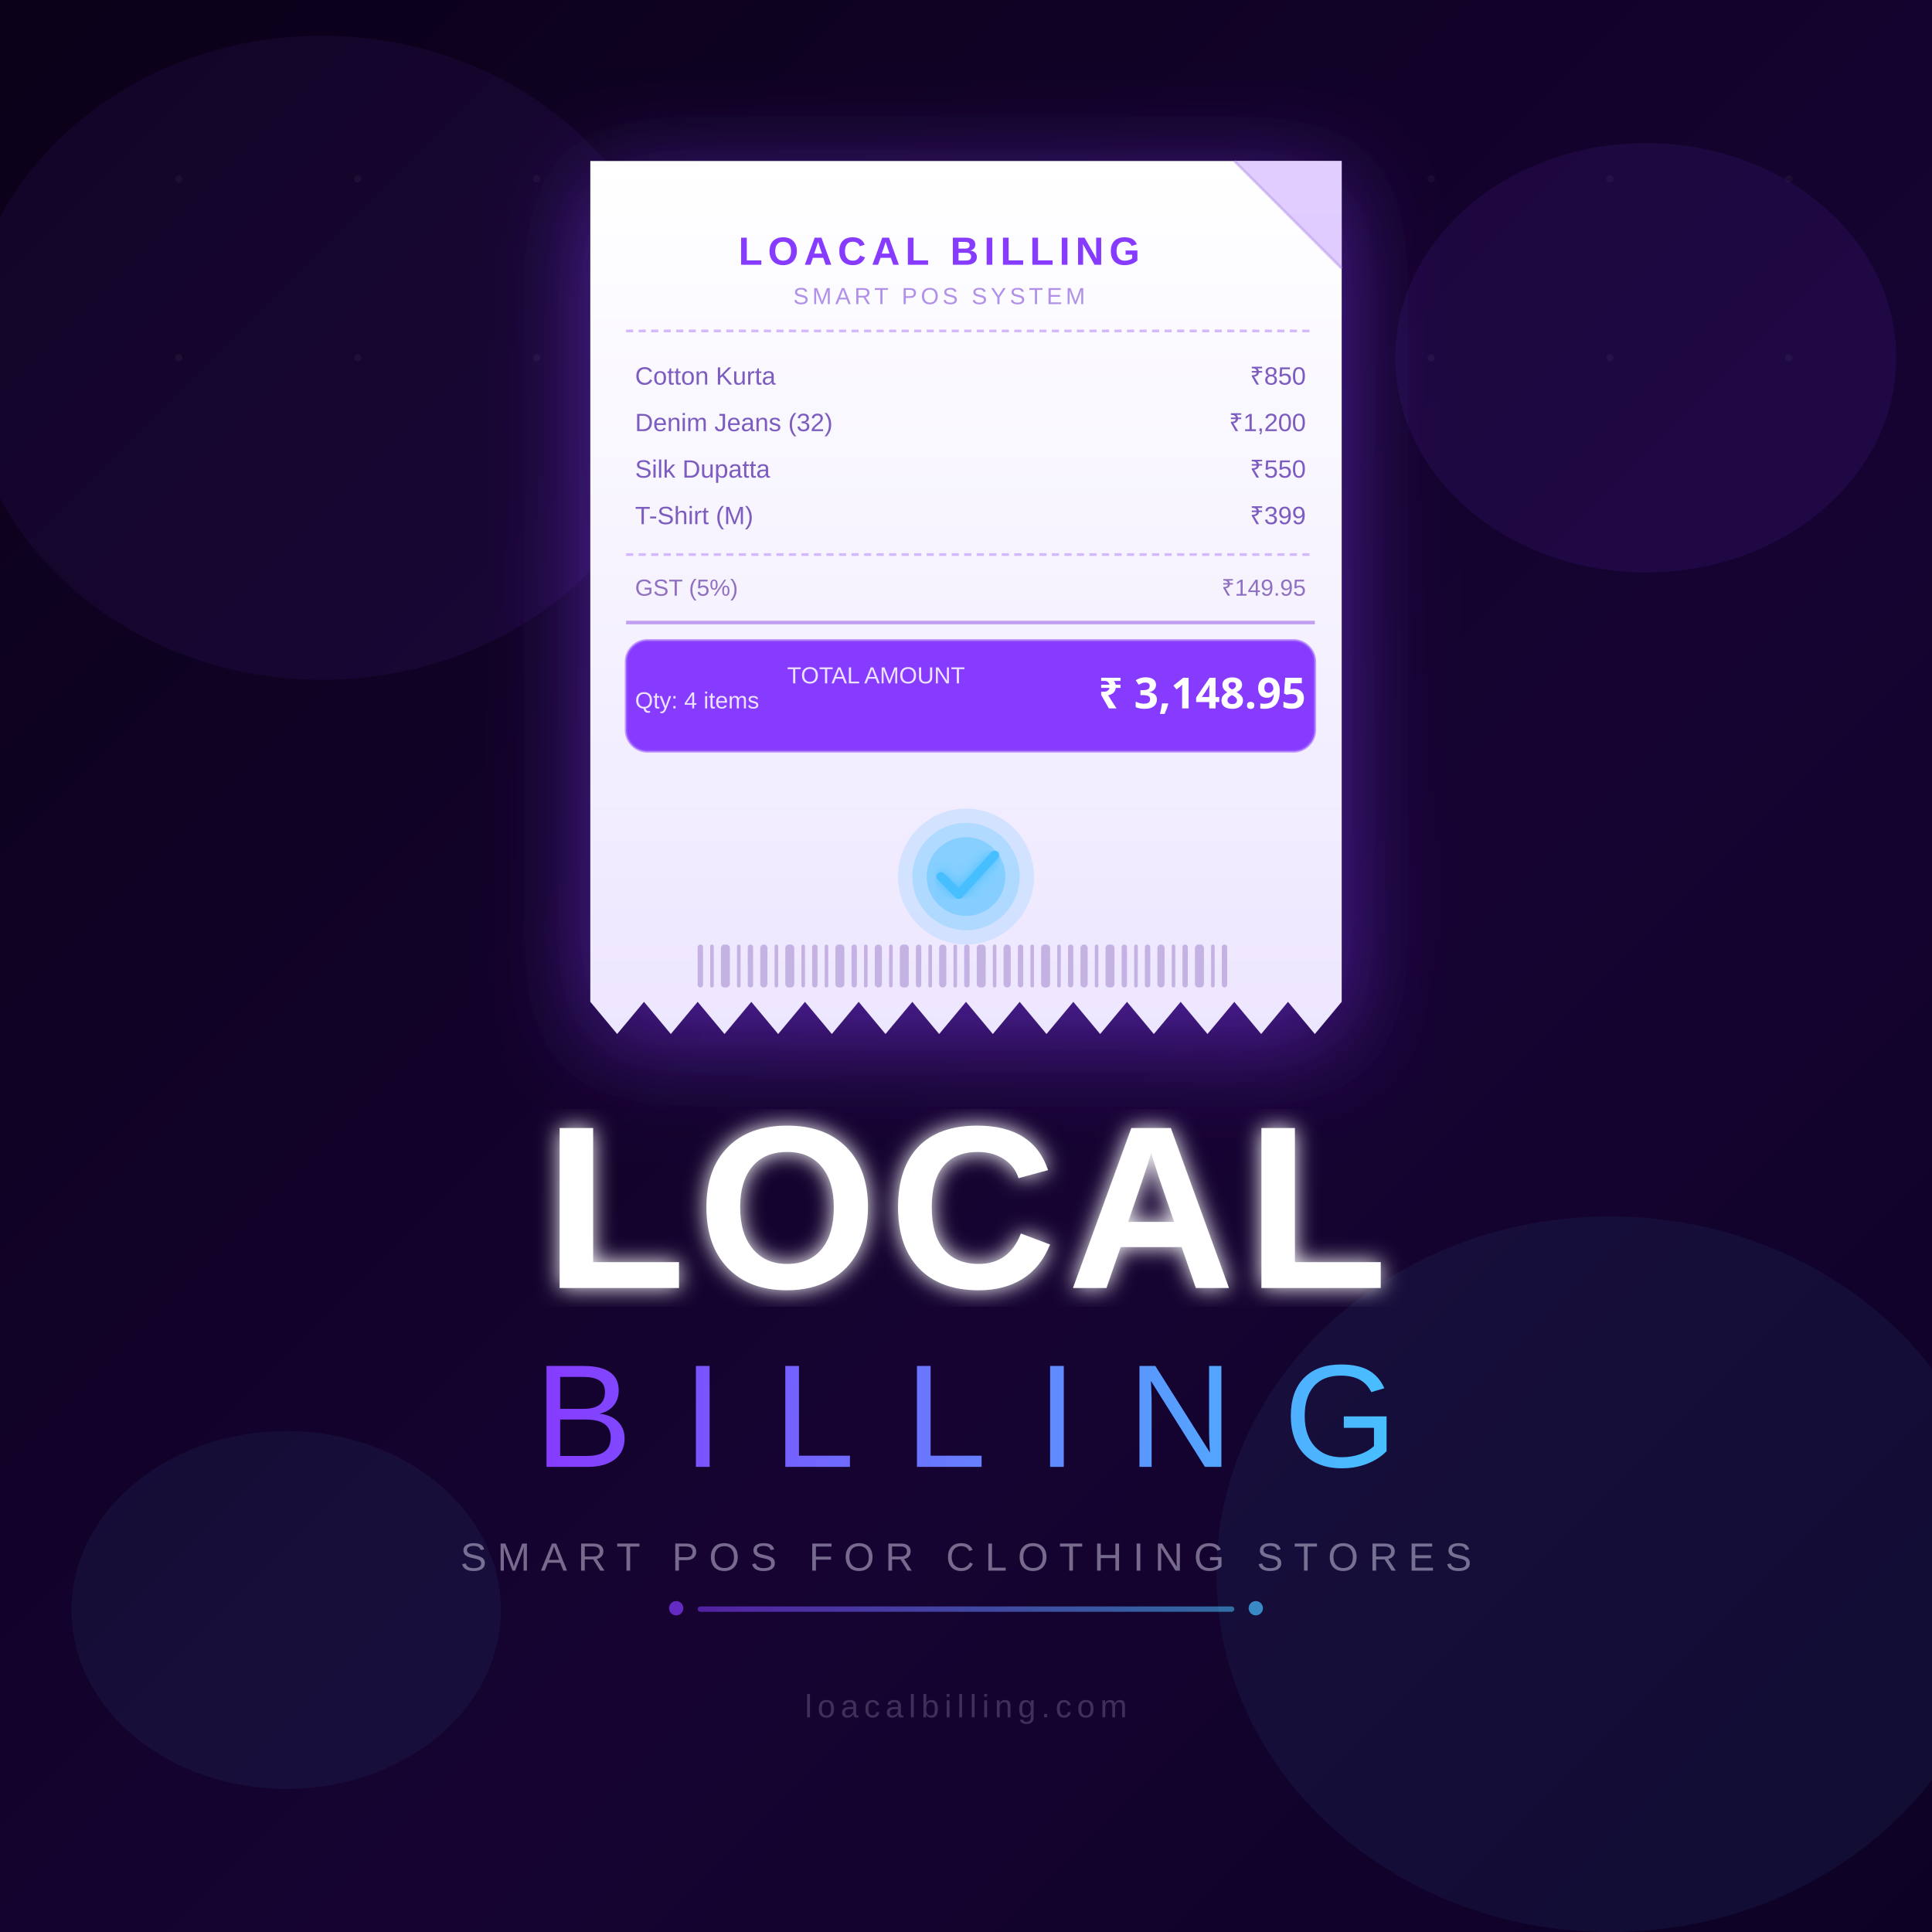
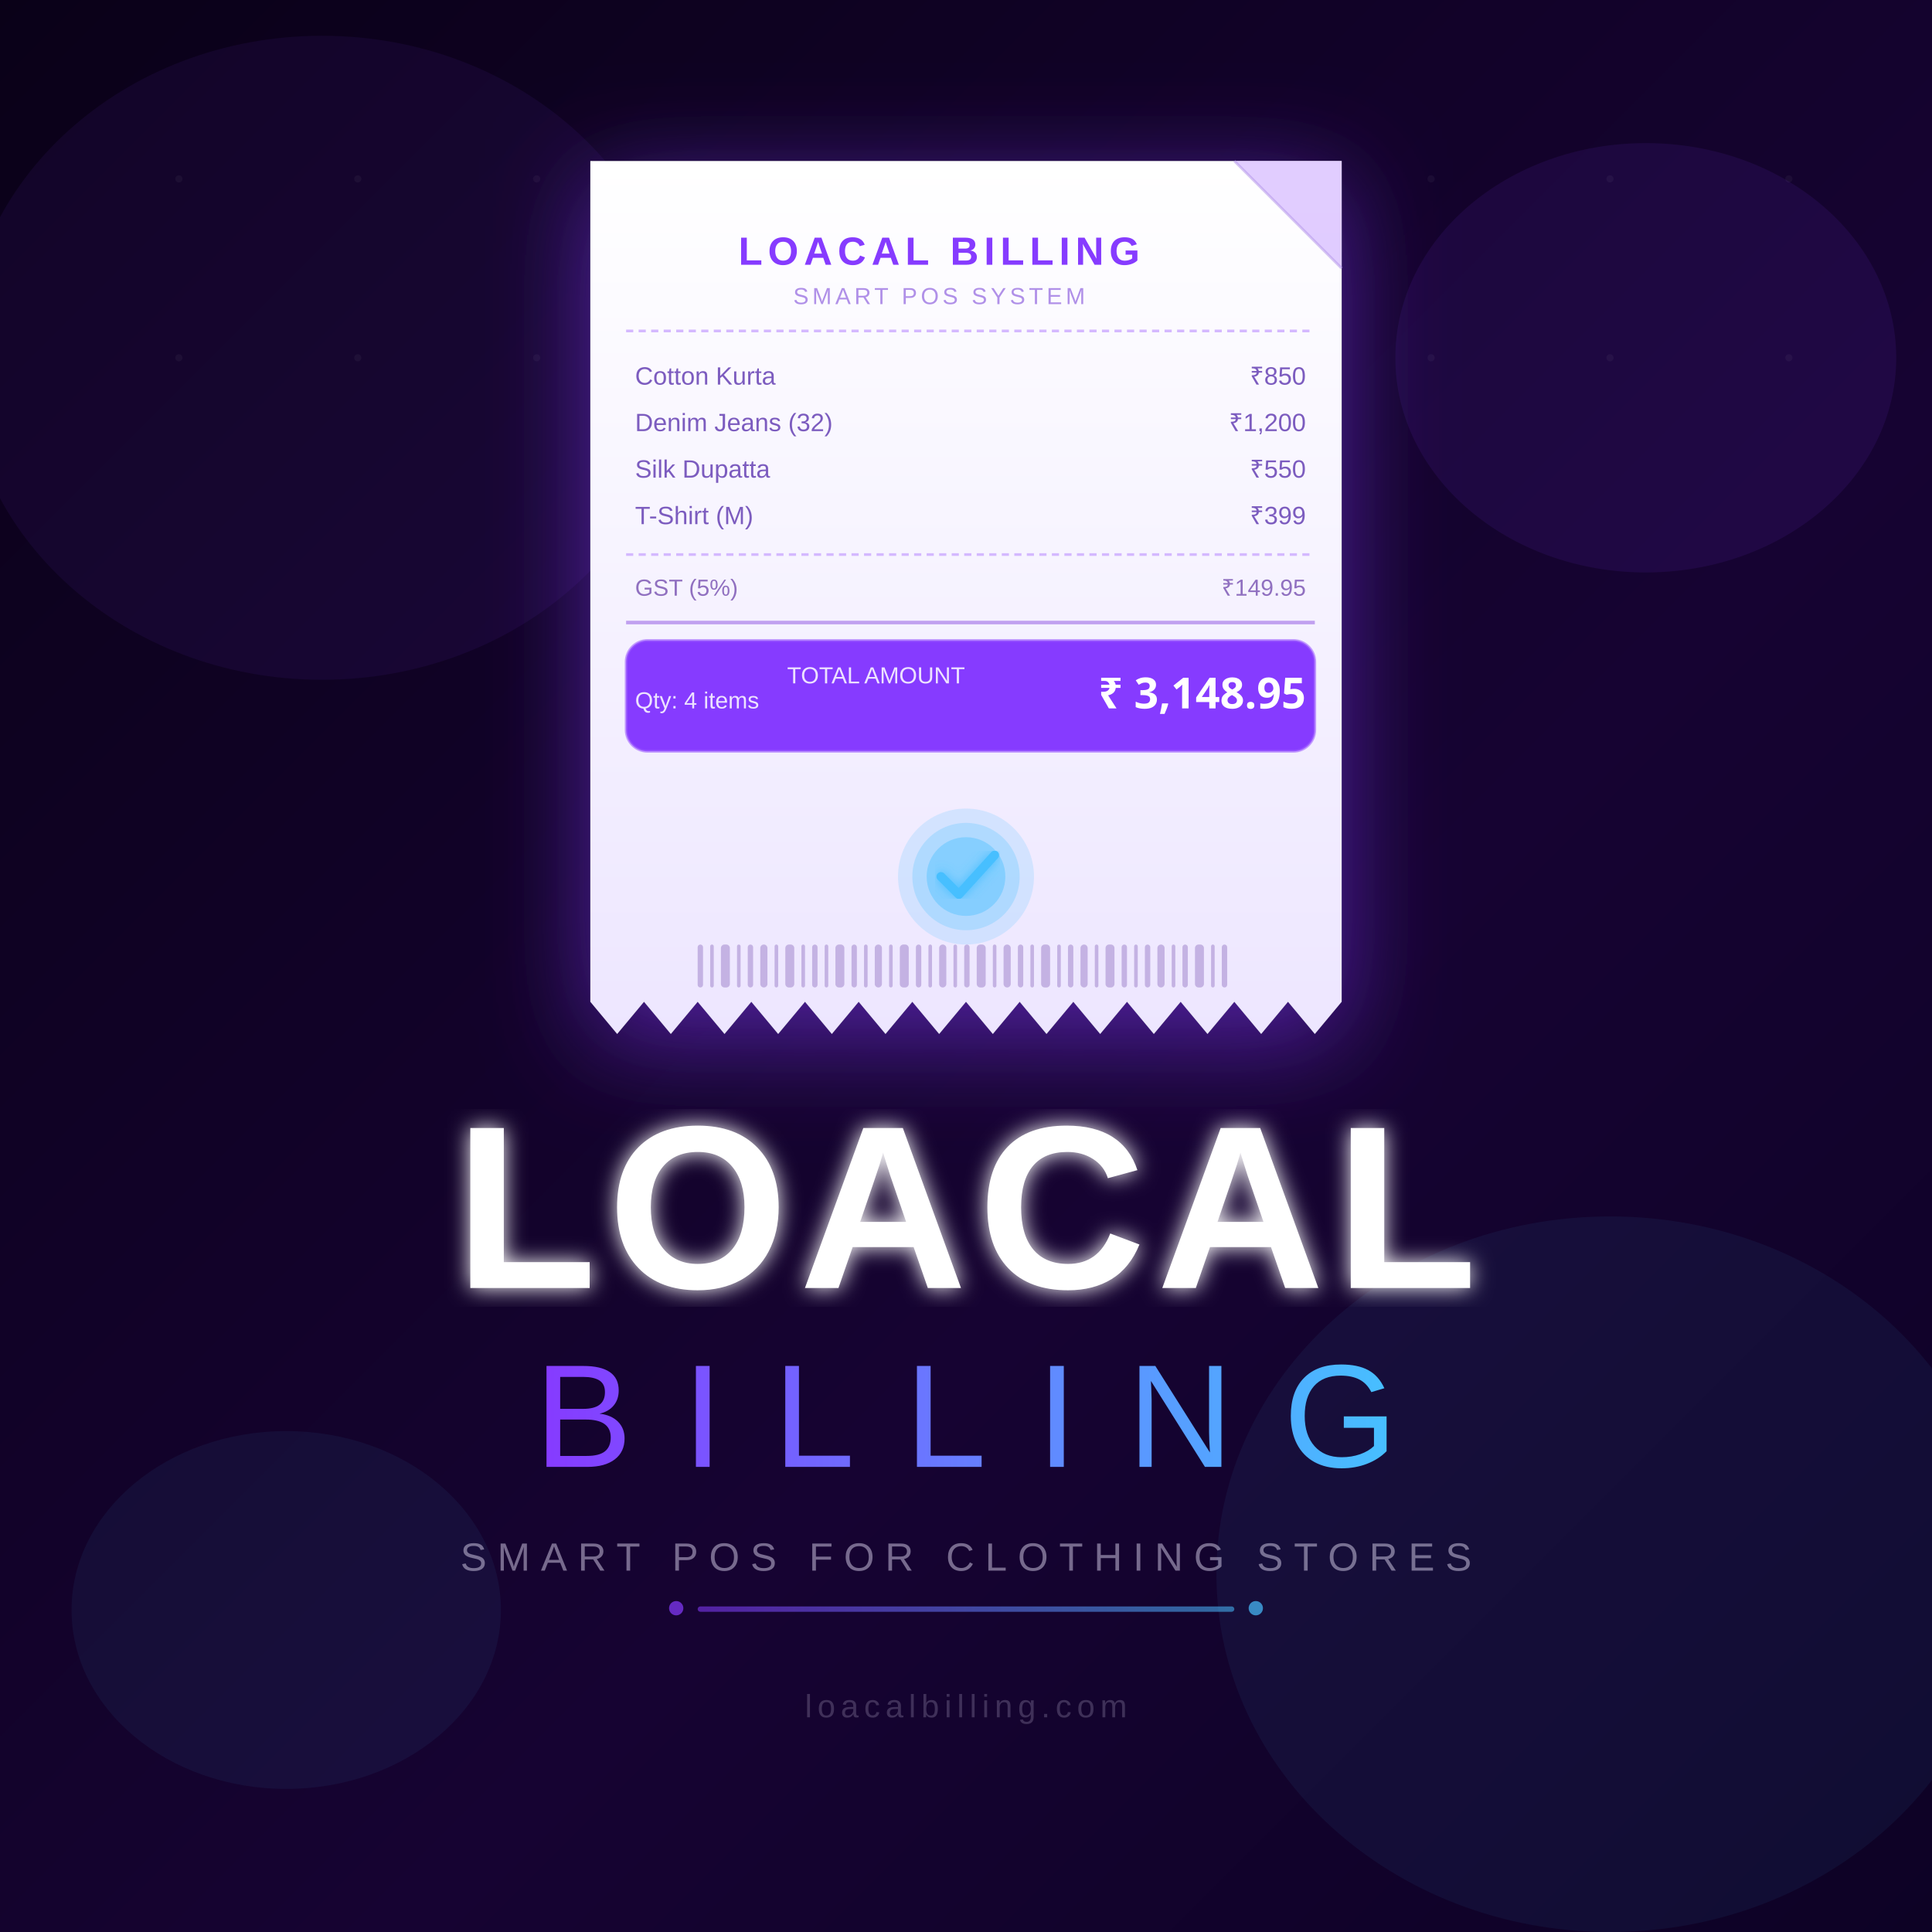
<svg xmlns="http://www.w3.org/2000/svg" viewBox="0 0 1080 1080" width="1080" height="1080">
  <defs>
    <linearGradient id="bgGrad" x1="0" y1="0" x2="1" y2="1">
      <stop offset="0%" stop-color="#0a0118" />
      <stop offset="60%" stop-color="#160332" />
      <stop offset="100%" stop-color="#0d0225" />
    </linearGradient>
    <linearGradient id="accentGrad" x1="0" y1="0" x2="1" y2="0">
      <stop offset="0%" stop-color="#863bff" />
      <stop offset="100%" stop-color="#47bfff" />
    </linearGradient>
    <linearGradient id="accentGradV" x1="0" y1="0" x2="0" y2="1">
      <stop offset="0%" stop-color="#863bff" />
      <stop offset="100%" stop-color="#47bfff" />
    </linearGradient>
    <linearGradient id="receiptGrad" x1="0" y1="0" x2="0" y2="1">
      <stop offset="0%" stop-color="#ffffff" />
      <stop offset="100%" stop-color="#ede6ff" />
    </linearGradient>
    <filter id="receiptShadow" x="-25%" y="-25%" width="150%" height="150%">
      <feDropShadow dx="0" dy="12" stdDeviation="28" flood-color="#863bff" flood-opacity="0.55" />
    </filter>
    <filter id="glowText">
      <feGaussianBlur stdDeviation="6" result="blur" />
      <feMerge>
        <feMergeNode in="blur" />
        <feMergeNode in="SourceGraphic" />
      </feMerge>
    </filter>
    <filter id="softGlow">
      <feGaussianBlur stdDeviation="3" result="blur" />
      <feMerge>
        <feMergeNode in="blur" />
        <feMergeNode in="SourceGraphic" />
      </feMerge>
    </filter>
  </defs>
  <rect width="1080" height="1080" fill="url(#bgGrad)" />
  <ellipse cx="180" cy="200" rx="200" ry="180" fill="#863bff" opacity="0.07" />
  <ellipse cx="900" cy="880" rx="220" ry="200" fill="#47bfff" opacity="0.06" />
  <ellipse cx="920" cy="200" rx="140" ry="120" fill="#863bff" opacity="0.09" />
  <ellipse cx="160" cy="900" rx="120" ry="100" fill="#47bfff" opacity="0.06" />
  <g opacity="0.04">
    <circle cx="100" cy="100" r="2" fill="white" />
    <circle cx="200" cy="100" r="2" fill="white" />
    <circle cx="300" cy="100" r="2" fill="white" />
    <circle cx="400" cy="100" r="2" fill="white" />
    <circle cx="500" cy="100" r="2" fill="white" />
    <circle cx="600" cy="100" r="2" fill="white" />
    <circle cx="700" cy="100" r="2" fill="white" />
    <circle cx="800" cy="100" r="2" fill="white" />
    <circle cx="900" cy="100" r="2" fill="white" />
    <circle cx="1000" cy="100" r="2" fill="white" />
    <circle cx="100" cy="200" r="2" fill="white" />
    <circle cx="200" cy="200" r="2" fill="white" />
    <circle cx="300" cy="200" r="2" fill="white" />
    <circle cx="400" cy="200" r="2" fill="white" />
    <circle cx="500" cy="200" r="2" fill="white" />
    <circle cx="600" cy="200" r="2" fill="white" />
    <circle cx="700" cy="200" r="2" fill="white" />
    <circle cx="800" cy="200" r="2" fill="white" />
    <circle cx="900" cy="200" r="2" fill="white" />
    <circle cx="1000" cy="200" r="2" fill="white" />
  </g>
  <path d="     M 330 90     L 750 90     L 750 560     L 735 578 L 720 560     L 705 578 L 690 560     L 675 578 L 660 560     L 645 578 L 630 560     L 615 578 L 600 560     L 585 578 L 570 560     L 555 578 L 540 560     L 525 578 L 510 560     L 495 578 L 480 560     L 465 578 L 450 560     L 435 578 L 420 560     L 405 578 L 390 560     L 375 578 L 360 560     L 345 578 L 330 560     Z" fill="url(#receiptGrad)" filter="url(#receiptShadow)" />
  <polygon points="690,90 750,90 750,150" fill="#d4b8ff" opacity="0.7" />
  <line x1="690" y1="90" x2="750" y2="150" stroke="#b090e8" stroke-width="1.5" opacity="0.5" />
  <text x="525" y="148" text-anchor="middle" fill="#863bff" font-family="Arial Black, Arial, sans-serif" font-size="22" font-weight="900" letter-spacing="3">LOACAL BILLING</text>
  <text x="525" y="170" text-anchor="middle" fill="#b090e8" font-family="Arial, sans-serif" font-size="13" letter-spacing="2">SMART POS SYSTEM</text>
  <line x1="350" y1="185" x2="735" y2="185" stroke="#d4b8ff" stroke-width="1.5" stroke-dasharray="4,3" />
  <text x="355" y="215" fill="#7c5cbf" font-family="Arial, sans-serif" font-size="14">Cotton Kurta</text>
  <text x="730" y="215" text-anchor="end" fill="#7c5cbf" font-family="Arial, sans-serif" font-size="14">₹850</text>
  <text x="355" y="241" fill="#7c5cbf" font-family="Arial, sans-serif" font-size="14">Denim Jeans (32)</text>
  <text x="730" y="241" text-anchor="end" fill="#7c5cbf" font-family="Arial, sans-serif" font-size="14">₹1,200</text>
  <text x="355" y="267" fill="#7c5cbf" font-family="Arial, sans-serif" font-size="14">Silk Dupatta</text>
  <text x="730" y="267" text-anchor="end" fill="#7c5cbf" font-family="Arial, sans-serif" font-size="14">₹550</text>
  <text x="355" y="293" fill="#7c5cbf" font-family="Arial, sans-serif" font-size="14">T-Shirt (M)</text>
  <text x="730" y="293" text-anchor="end" fill="#7c5cbf" font-family="Arial, sans-serif" font-size="14">₹399</text>
  <line x1="350" y1="310" x2="735" y2="310" stroke="#d4b8ff" stroke-width="1.5" stroke-dasharray="4,3" />
  <text x="355" y="333" fill="#9070c0" font-family="Arial, sans-serif" font-size="13">GST (5%)</text>
  <text x="730" y="333" text-anchor="end" fill="#9070c0" font-family="Arial, sans-serif" font-size="13">₹149.95</text>
  <line x1="350" y1="348" x2="735" y2="348" stroke="#c0a0f0" stroke-width="2" />
  <rect x="350" y="358" width="385" height="62" rx="12" fill="#863bff" />
  <rect x="350" y="358" width="385" height="62" rx="12" fill="none" stroke="#a060ff" stroke-width="1.5" opacity="0.6" />
  <text x="440" y="382" fill="white" font-family="Arial, sans-serif" font-size="13" opacity="0.85">TOTAL AMOUNT</text>
  <text x="730" y="396" text-anchor="end" fill="white" font-family="Arial Black, sans-serif" font-size="24" font-weight="900">₹ 3,148.95</text>
  <text x="355" y="396" fill="white" font-family="Arial, sans-serif" font-size="13" opacity="0.85">Qty: 4 items</text>
  <circle cx="540" cy="490" r="38" fill="#47bfff" opacity="0.18" />
  <circle cx="540" cy="490" r="30" fill="#47bfff" opacity="0.25" />
  <circle cx="540" cy="490" r="22" fill="#47bfff" opacity="0.4" />
  <path d="M 526 490 L 536 500 L 556 478" stroke="#47bfff" stroke-width="5" fill="none" stroke-linecap="round" stroke-linejoin="round" filter="url(#softGlow)" />
  <g opacity="0.45">
    <rect x="390" y="528" width="3" height="24" rx="1.5" fill="#9070c0" />
    <rect x="397" y="528" width="2" height="24" rx="1" fill="#9070c0" />
    <rect x="403" y="528" width="5" height="24" rx="2" fill="#9070c0" />
    <rect x="412" y="528" width="2" height="24" rx="1" fill="#9070c0" />
    <rect x="418" y="528" width="3" height="24" rx="1.5" fill="#9070c0" />
    <rect x="425" y="528" width="4" height="24" rx="2" fill="#9070c0" />
    <rect x="433" y="528" width="2" height="24" rx="1" fill="#9070c0" />
    <rect x="439" y="528" width="5" height="24" rx="2" fill="#9070c0" />
    <rect x="448" y="528" width="2" height="24" rx="1" fill="#9070c0" />
    <rect x="454" y="528" width="3" height="24" rx="1.5" fill="#9070c0" />
    <rect x="461" y="528" width="2" height="24" rx="1" fill="#9070c0" />
    <rect x="467" y="528" width="5" height="24" rx="2" fill="#9070c0" />
    <rect x="476" y="528" width="3" height="24" rx="1.5" fill="#9070c0" />
    <rect x="483" y="528" width="2" height="24" rx="1" fill="#9070c0" />
    <rect x="489" y="528" width="4" height="24" rx="2" fill="#9070c0" />
    <rect x="497" y="528" width="2" height="24" rx="1" fill="#9070c0" />
    <rect x="503" y="528" width="5" height="24" rx="2" fill="#9070c0" />
    <rect x="512" y="528" width="3" height="24" rx="1.5" fill="#9070c0" />
    <rect x="519" y="528" width="2" height="24" rx="1" fill="#9070c0" />
    <rect x="525" y="528" width="4" height="24" rx="2" fill="#9070c0" />
    <rect x="533" y="528" width="2" height="24" rx="1" fill="#9070c0" />
    <rect x="539" y="528" width="3" height="24" rx="1.5" fill="#9070c0" />
    <rect x="546" y="528" width="5" height="24" rx="2" fill="#9070c0" />
    <rect x="555" y="528" width="2" height="24" rx="1" fill="#9070c0" />
    <rect x="561" y="528" width="4" height="24" rx="2" fill="#9070c0" />
    <rect x="569" y="528" width="3" height="24" rx="1.5" fill="#9070c0" />
    <rect x="576" y="528" width="2" height="24" rx="1" fill="#9070c0" />
    <rect x="582" y="528" width="5" height="24" rx="2" fill="#9070c0" />
    <rect x="591" y="528" width="2" height="24" rx="1" fill="#9070c0" />
    <rect x="597" y="528" width="3" height="24" rx="1.5" fill="#9070c0" />
    <rect x="604" y="528" width="4" height="24" rx="2" fill="#9070c0" />
    <rect x="612" y="528" width="2" height="24" rx="1" fill="#9070c0" />
    <rect x="618" y="528" width="5" height="24" rx="2" fill="#9070c0" />
    <rect x="627" y="528" width="3" height="24" rx="1.5" fill="#9070c0" />
    <rect x="634" y="528" width="2" height="24" rx="1" fill="#9070c0" />
    <rect x="640" y="528" width="3" height="24" rx="1.5" fill="#9070c0" />
    <rect x="647" y="528" width="4" height="24" rx="2" fill="#9070c0" />
    <rect x="655" y="528" width="2" height="24" rx="1" fill="#9070c0" />
    <rect x="661" y="528" width="3" height="24" rx="1.5" fill="#9070c0" />
    <rect x="668" y="528" width="5" height="24" rx="2" fill="#9070c0" />
    <rect x="677" y="528" width="2" height="24" rx="1" fill="#9070c0" />
    <rect x="683" y="528" width="3" height="24" rx="1.5" fill="#9070c0" />
  </g>
-   <text x="540" y="720" text-anchor="middle" fill="white" font-family="Arial Black, Arial, sans-serif" font-size="130" font-weight="900" letter-spacing="6" filter="url(#glowText)">LOCAL</text>
+   <text x="540" y="720" text-anchor="middle" fill="white" font-family="Arial Black, Arial, sans-serif" font-size="130" font-weight="900" letter-spacing="6" filter="url(#glowText)">LOACAL</text>
  <text x="540" y="820" text-anchor="middle" fill="url(#accentGrad)" font-family="Arial, sans-serif" font-size="82" font-weight="200" letter-spacing="28">BILLING</text>
  <text x="540" y="878" text-anchor="middle" fill="#ede6ff" font-family="Arial, sans-serif" font-size="22" opacity="0.45" letter-spacing="6">SMART POS FOR CLOTHING STORES</text>
  <rect x="390" y="898" width="300" height="3" rx="1.5" fill="url(#accentGrad)" opacity="0.55" />
  <circle cx="378" cy="899" r="4" fill="#863bff" opacity="0.7" />
  <circle cx="702" cy="899" r="4" fill="#47bfff" opacity="0.7" />
  <text x="540" y="960" text-anchor="middle" fill="#ede6ff" font-family="Arial, sans-serif" font-size="18" opacity="0.2" letter-spacing="3">loacalbilling.com</text>
</svg>
